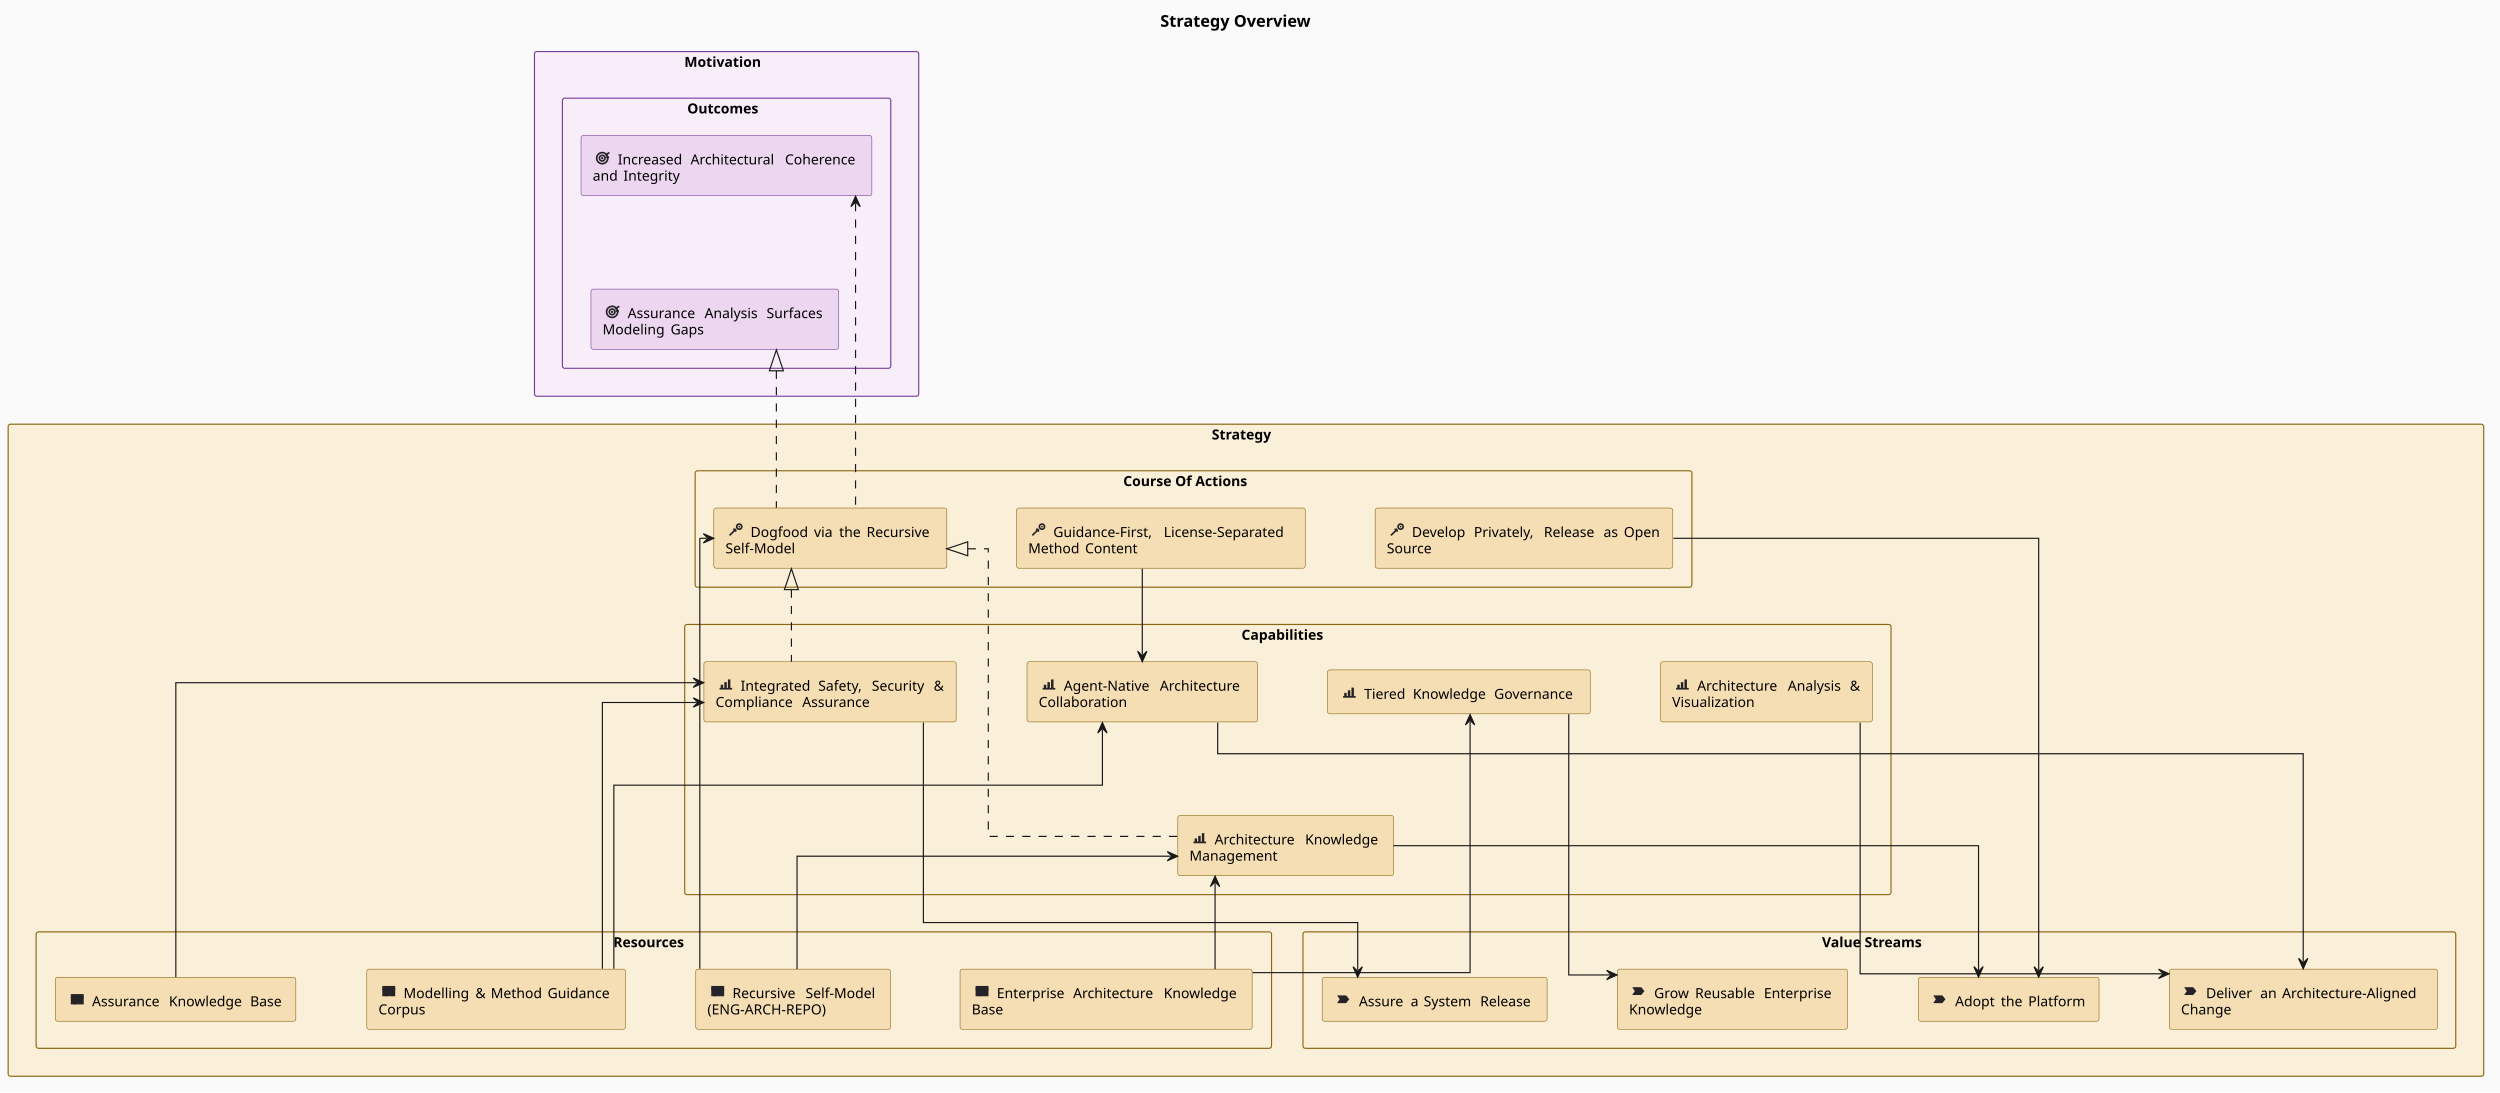
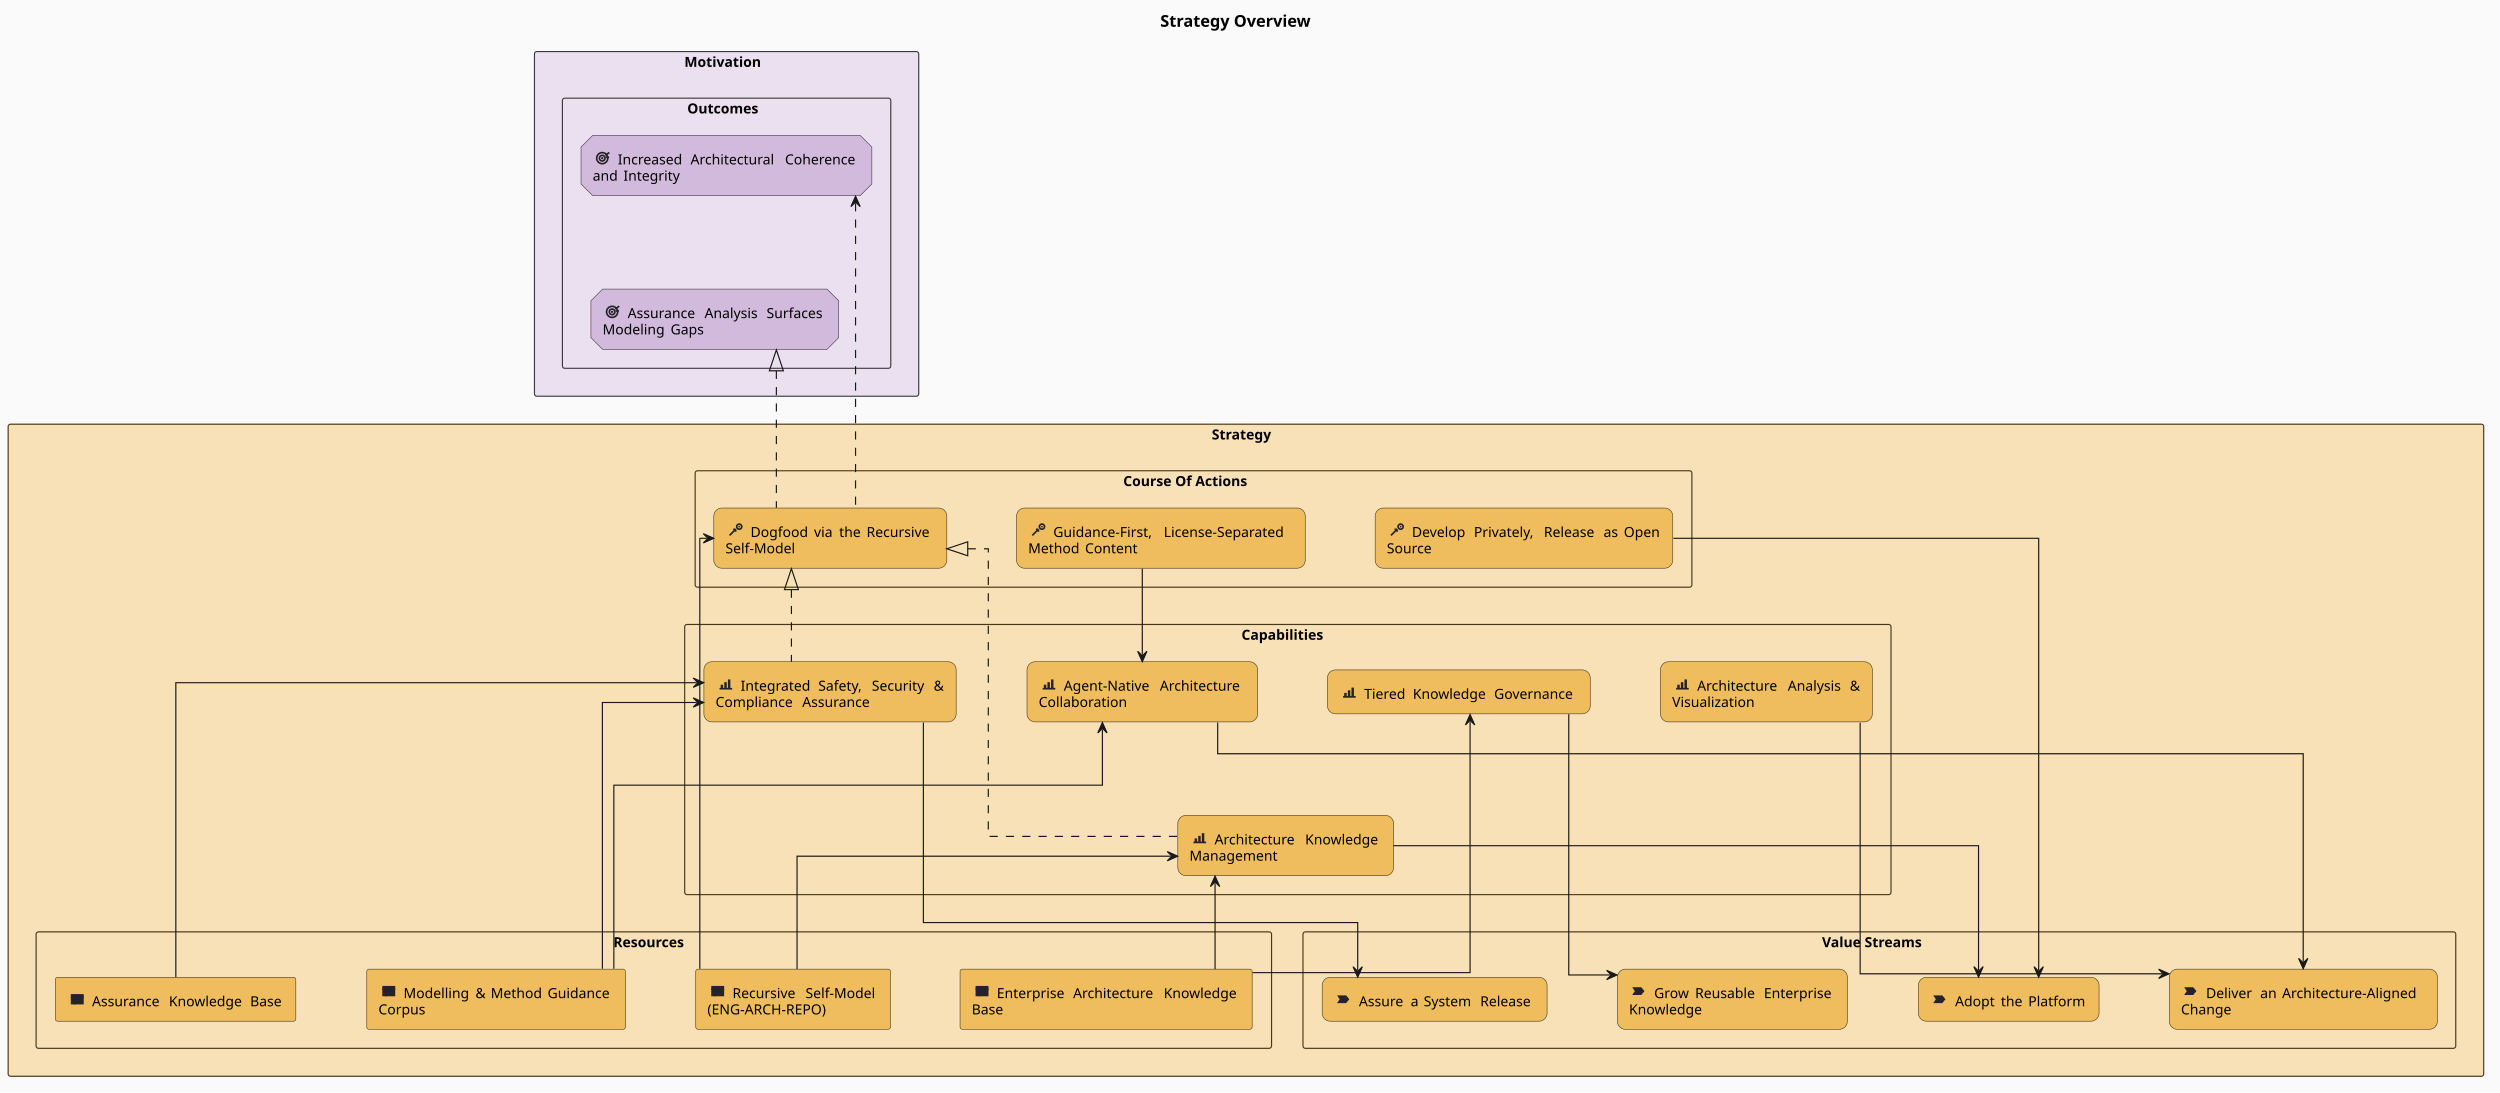
<svg xmlns="http://www.w3.org/2000/svg" contentStyleType="text/css" data-diagram-type="DESCRIPTION" height="938px" preserveAspectRatio="none" style="width:2147px;height:938px;background:#FAFAFA;" version="1.1" viewBox="0 0 2147 938" width="2147px" zoomAndPan="magnify">
  <defs />
  <g>
    <rect fill="#FAFAFA" height="938" style="stroke:none;stroke-width:1;" width="2147" x="0" y="0" />
-     <g class="title" data-source-line="197">
+     <g class="title" data-source-line="205">
      <text fill="#000000" font-family="sans-serif" font-size="14" font-weight="700" lengthAdjust="spacing" textLength="147.116" x="996.442" y="22.995">Strategy Overview</text>
    </g>
-     <g class="cluster" data-qualified-name="DOM_motivation" data-source-line="199" id="ent0002">
-       <rect fill="#F7EEF9" height="296" rx="2" ry="2" style="stroke:#7B3F9A;stroke-width:1;" width="330" x="459" y="44.297" />
+     <g class="cluster" data-qualified-name="DOM_motivation" data-source-line="207" id="ent0002">
+       <rect fill="#EAE0EF" height="296" rx="2" ry="2" style="stroke:#3F3842;stroke-width:1;" width="330" x="459" y="44.297" />
      <text fill="#000000" font-family="sans-serif" font-size="12" font-weight="700" lengthAdjust="spacing" textLength="72.592" x="587.704" y="57.435">Motivation</text>
    </g>
-     <g class="cluster" data-qualified-name="DOM_motivation.GRPT_motivation_1" data-source-line="200" id="ent0003">
-       <rect fill="#F7EEF9" height="232" rx="2" ry="2" style="stroke:#7B3F9A;stroke-width:1;" width="282" x="483" y="84.297" />
+     <g class="cluster" data-qualified-name="DOM_motivation.GRPT_motivation_1" data-source-line="208" id="ent0003">
+       <rect fill="#EAE0EF" height="232" rx="2" ry="2" style="stroke:#3F3842;stroke-width:1;" width="282" x="483" y="84.297" />
      <text fill="#000000" font-family="sans-serif" font-size="12" font-weight="700" lengthAdjust="spacing" textLength="67.623" x="590.188" y="97.436">Outcomes</text>
    </g>
-     <g class="cluster" data-qualified-name="DOM_strategy" data-source-line="208" id="ent0007">
-       <rect fill="#FAF0D9" height="560" rx="2" ry="2" style="stroke:#8B6914;stroke-width:1;" width="2126" x="7" y="364.297" />
+     <g class="cluster" data-qualified-name="DOM_strategy" data-source-line="216" id="ent0007">
+       <rect fill="#F8E1B6" height="560" rx="2" ry="2" style="stroke:#48391C;stroke-width:1;" width="2126" x="7" y="364.297" />
      <text fill="#000000" font-family="sans-serif" font-size="12" font-weight="700" lengthAdjust="spacing" textLength="58.682" x="1040.659" y="377.435">Strategy</text>
    </g>
-     <g class="cluster" data-qualified-name="DOM_strategy.GRPT_strategy_1" data-source-line="209" id="ent0008">
-       <rect fill="#FAF0D9" height="100" rx="2" ry="2" style="stroke:#8B6914;stroke-width:1;" width="856" x="597" y="404.297" />
+     <g class="cluster" data-qualified-name="DOM_strategy.GRPT_strategy_1" data-source-line="217" id="ent0008">
+       <rect fill="#F8E1B6" height="100" rx="2" ry="2" style="stroke:#48391C;stroke-width:1;" width="856" x="597" y="404.297" />
      <text fill="#000000" font-family="sans-serif" font-size="12" font-weight="700" lengthAdjust="spacing" textLength="120.75" x="964.625" y="417.435">Course Of Actions</text>
    </g>
-     <g class="cluster" data-qualified-name="DOM_strategy.GRPT_strategy_2" data-source-line="217" id="ent0014">
-       <rect fill="#FAF0D9" height="232" rx="2" ry="2" style="stroke:#8B6914;stroke-width:1;" width="1036" x="588" y="536.297" />
+     <g class="cluster" data-qualified-name="DOM_strategy.GRPT_strategy_2" data-source-line="225" id="ent0014">
+       <rect fill="#F8E1B6" height="232" rx="2" ry="2" style="stroke:#48391C;stroke-width:1;" width="1036" x="588" y="536.297" />
      <text fill="#000000" font-family="sans-serif" font-size="12" font-weight="700" lengthAdjust="spacing" textLength="79.652" x="1066.174" y="549.436">Capabilities</text>
    </g>
-     <g class="cluster" data-qualified-name="DOM_strategy.GRPT_strategy_3" data-source-line="229" id="ent0024">
-       <rect fill="#FAF0D9" height="100" rx="2" ry="2" style="stroke:#8B6914;stroke-width:1;" width="1061" x="31" y="800.297" />
+     <g class="cluster" data-qualified-name="DOM_strategy.GRPT_strategy_3" data-source-line="237" id="ent0024">
+       <rect fill="#F8E1B6" height="100" rx="2" ry="2" style="stroke:#48391C;stroke-width:1;" width="1061" x="31" y="800.297" />
      <text fill="#000000" font-family="sans-serif" font-size="12" font-weight="700" lengthAdjust="spacing" textLength="69.621" x="526.689" y="813.436">Resources</text>
    </g>
-     <g class="cluster" data-qualified-name="DOM_strategy.GRPT_strategy_4" data-source-line="239" id="ent0032">
-       <rect fill="#FAF0D9" height="100" rx="2" ry="2" style="stroke:#8B6914;stroke-width:1;" width="990" x="1119" y="800.297" />
+     <g class="cluster" data-qualified-name="DOM_strategy.GRPT_strategy_4" data-source-line="247" id="ent0032">
+       <rect fill="#F8E1B6" height="100" rx="2" ry="2" style="stroke:#48391C;stroke-width:1;" width="990" x="1119" y="800.297" />
      <text fill="#000000" font-family="sans-serif" font-size="12" font-weight="700" lengthAdjust="spacing" textLength="98.537" x="1564.731" y="813.436">Value Streams</text>
    </g>
-     <g class="entity" data-qualified-name="DOM_motivation.GRPT_motivation_1.OUT_LrpdG0" data-source-line="201" id="ent0004">
-       <rect fill="#EDD6F0" height="51.692" rx="2" ry="2" style="stroke:#7B3F9A;stroke-width:0.5;" width="249.739" x="499" y="116.297" />
+     <g class="entity" data-qualified-name="DOM_motivation.GRPT_motivation_1.OUT_LrpdG0" data-source-line="209" id="ent0004">
+       <path d="M509,116.297 L738.739,116.297 L748.739,126.297 L748.739,157.989 L738.739,167.989 L509,167.989 L499,157.989 L499,126.297 L509,116.297" fill="#D1BADC" style="stroke:#3F3842;stroke-width:0.5;" />
      <ellipse cx="517.197" cy="135.823" fill="none" rx="4.763" ry="4.763" style="stroke:#252327;stroke-width:1.44;" />
      <ellipse cx="517.197" cy="135.823" fill="none" rx="2.437" ry="2.437" style="stroke:#252327;stroke-width:1.44;" />
      <path d="M520.276,133.973 L519.434,132.799 L522.868,130.362 L523.71,131.536" fill="#252327" />
      <path d="M520.298,134.328 L523.068,134.328 L523.068,135.768 L520.298,135.768" fill="#252327" />
      <ellipse cx="517.197" cy="135.823" fill="#252327" rx="0.997" ry="0.997" style="stroke:none;stroke-width:1.44;" />
      <text fill="#000000" font-family="sans-serif" font-size="12" lengthAdjust="spacing" textLength="3.814" x="526.723" y="141.19"> </text>
      <text fill="#000000" font-family="sans-serif" font-size="12" lengthAdjust="spacing" textLength="58.664" x="530.538" y="141.19">Increased</text>
      <text fill="#000000" font-family="sans-serif" font-size="12" lengthAdjust="spacing" textLength="3.814" x="589.202" y="141.19"> </text>
      <text fill="#000000" font-family="sans-serif" font-size="12" lengthAdjust="spacing" textLength="77.297" x="593.016" y="141.19">Architectural</text>
      <text fill="#000000" font-family="sans-serif" font-size="12" lengthAdjust="spacing" textLength="3.814" x="670.313" y="141.19"> </text>
      <text fill="#000000" font-family="sans-serif" font-size="12" lengthAdjust="spacing" textLength="64.611" x="674.127" y="141.19">Coherence</text>
      <text fill="#000000" font-family="sans-serif" font-size="12" lengthAdjust="spacing" textLength="22.576" x="509" y="155.159">and</text>
      <text fill="#000000" font-family="sans-serif" font-size="12" lengthAdjust="spacing" textLength="3.814" x="531.576" y="155.159"> </text>
      <text fill="#000000" font-family="sans-serif" font-size="12" lengthAdjust="spacing" textLength="50.924" x="535.391" y="155.159">Integrity</text>
    </g>
-     <g class="entity" data-qualified-name="DOM_motivation.GRPT_motivation_1.OUT_Vhhne7" data-source-line="202" id="ent0005">
-       <rect fill="#EDD6F0" height="51.692" rx="2" ry="2" style="stroke:#7B3F9A;stroke-width:0.5;" width="212.766" x="507.5" y="248.297" />
+     <g class="entity" data-qualified-name="DOM_motivation.GRPT_motivation_1.OUT_Vhhne7" data-source-line="210" id="ent0005">
+       <path d="M517.5,248.297 L710.266,248.297 L720.266,258.297 L720.266,289.989 L710.266,299.989 L517.5,299.989 L507.5,289.989 L507.5,258.297 L517.5,248.297" fill="#D1BADC" style="stroke:#3F3842;stroke-width:0.5;" />
      <ellipse cx="525.697" cy="267.823" fill="none" rx="4.763" ry="4.763" style="stroke:#252327;stroke-width:1.44;" />
      <ellipse cx="525.697" cy="267.823" fill="none" rx="2.437" ry="2.437" style="stroke:#252327;stroke-width:1.44;" />
      <path d="M528.776,265.973 L527.934,264.799 L531.368,262.362 L532.21,263.536" fill="#252327" />
      <path d="M528.798,266.328 L531.568,266.328 L531.568,267.768 L528.798,267.768" fill="#252327" />
      <ellipse cx="525.697" cy="267.823" fill="#252327" rx="0.997" ry="0.997" style="stroke:none;stroke-width:1.44;" />
      <text fill="#000000" font-family="sans-serif" font-size="12" lengthAdjust="spacing" textLength="3.814" x="535.223" y="273.19"> </text>
      <text fill="#000000" font-family="sans-serif" font-size="12" lengthAdjust="spacing" textLength="62.191" x="539.038" y="273.19">Assurance</text>
      <text fill="#000000" font-family="sans-serif" font-size="12" lengthAdjust="spacing" textLength="3.814" x="601.229" y="273.19"> </text>
      <text fill="#000000" font-family="sans-serif" font-size="12" lengthAdjust="spacing" textLength="49.441" x="605.043" y="273.19">Analysis</text>
      <text fill="#000000" font-family="sans-serif" font-size="12" lengthAdjust="spacing" textLength="3.814" x="654.485" y="273.19"> </text>
      <text fill="#000000" font-family="sans-serif" font-size="12" lengthAdjust="spacing" textLength="51.967" x="658.299" y="273.19">Surfaces</text>
      <text fill="#000000" font-family="sans-serif" font-size="12" lengthAdjust="spacing" textLength="54.586" x="517.5" y="287.159">Modeling</text>
      <text fill="#000000" font-family="sans-serif" font-size="12" lengthAdjust="spacing" textLength="3.814" x="572.086" y="287.159"> </text>
      <text fill="#000000" font-family="sans-serif" font-size="12" lengthAdjust="spacing" textLength="30.521" x="575.9" y="287.159">Gaps</text>
    </g>
-     <g class="entity" data-qualified-name="DOM_strategy.GRPT_strategy_1.COA_F9mwVZ" data-source-line="210" id="ent0009">
-       <rect fill="#F5DEB3" height="51.692" rx="2" ry="2" style="stroke:#8B6914;stroke-width:0.5;" width="247.952" x="873" y="436.297" />
+     <g class="entity" data-qualified-name="DOM_strategy.GRPT_strategy_1.COA_F9mwVZ" data-source-line="218" id="ent0009">
+       <rect fill="#EFBD5D" height="51.692" rx="7" ry="7" style="stroke:#48391C;stroke-width:0.5;" width="247.952" x="873" y="436.297" />
      <ellipse cx="894.852" cy="452.278" fill="none" rx="2.215" ry="2.215" style="stroke:#252327;stroke-width:1.44;" />
      <ellipse cx="894.852" cy="452.278" fill="#252327" rx="0.775" ry="0.775" style="stroke:none;stroke-width:1.44;" />
      <path d="M887.054,460.32 L886.035,459.301 L891.241,454.095 L892.26,455.114" fill="#252327" />
      <path d="M889.646,453.885 L891.751,453.885 L891.751,455.325 L889.646,455.325" fill="#252327" />
      <path d="M891.031,454.605 L891.031,456.709 L892.471,456.709 L892.471,454.605" fill="#252327" />
      <text fill="#000000" font-family="sans-serif" font-size="12" lengthAdjust="spacing" textLength="3.814" x="900.723" y="461.19"> </text>
      <text fill="#000000" font-family="sans-serif" font-size="12" lengthAdjust="spacing" textLength="91.066" x="904.538" y="461.19">Guidance-First,</text>
      <text fill="#000000" font-family="sans-serif" font-size="12" lengthAdjust="spacing" textLength="3.814" x="995.604" y="461.19"> </text>
      <text fill="#000000" font-family="sans-serif" font-size="12" lengthAdjust="spacing" textLength="111.533" x="999.418" y="461.19">License-Separated</text>
      <text fill="#000000" font-family="sans-serif" font-size="12" lengthAdjust="spacing" textLength="45.006" x="883" y="475.159">Method</text>
      <text fill="#000000" font-family="sans-serif" font-size="12" lengthAdjust="spacing" textLength="3.814" x="928.006" y="475.159"> </text>
      <text fill="#000000" font-family="sans-serif" font-size="12" lengthAdjust="spacing" textLength="47.725" x="931.82" y="475.159">Content</text>
    </g>
-     <g class="entity" data-qualified-name="DOM_strategy.GRPT_strategy_1.COA_FI0Xbj" data-source-line="211" id="ent0010">
-       <rect fill="#F5DEB3" height="51.692" rx="2" ry="2" style="stroke:#8B6914;stroke-width:0.5;" width="200.116" x="613" y="436.297" />
+     <g class="entity" data-qualified-name="DOM_strategy.GRPT_strategy_1.COA_FI0Xbj" data-source-line="219" id="ent0010">
+       <rect fill="#EFBD5D" height="51.692" rx="7" ry="7" style="stroke:#48391C;stroke-width:0.5;" width="200.116" x="613" y="436.297" />
      <ellipse cx="634.852" cy="452.278" fill="none" rx="2.215" ry="2.215" style="stroke:#252327;stroke-width:1.44;" />
      <ellipse cx="634.852" cy="452.278" fill="#252327" rx="0.775" ry="0.775" style="stroke:none;stroke-width:1.44;" />
      <path d="M627.054,460.32 L626.035,459.301 L631.241,454.095 L632.26,455.114" fill="#252327" />
      <path d="M629.646,453.885 L631.751,453.885 L631.751,455.325 L629.646,455.325" fill="#252327" />
      <path d="M631.031,454.605 L631.031,456.709 L632.471,456.709 L632.471,454.605" fill="#252327" />
      <text fill="#000000" font-family="sans-serif" font-size="12" lengthAdjust="spacing" textLength="3.814" x="640.723" y="461.19"> </text>
      <text fill="#000000" font-family="sans-serif" font-size="12" lengthAdjust="spacing" textLength="50.725" x="644.538" y="461.19">Dogfood</text>
      <text fill="#000000" font-family="sans-serif" font-size="12" lengthAdjust="spacing" textLength="3.814" x="695.262" y="461.19"> </text>
      <text fill="#000000" font-family="sans-serif" font-size="12" lengthAdjust="spacing" textLength="17.789" x="699.077" y="461.19">via</text>
      <text fill="#000000" font-family="sans-serif" font-size="12" lengthAdjust="spacing" textLength="3.814" x="716.866" y="461.19"> </text>
      <text fill="#000000" font-family="sans-serif" font-size="12" lengthAdjust="spacing" textLength="19.693" x="720.68" y="461.19">the</text>
      <text fill="#000000" font-family="sans-serif" font-size="12" lengthAdjust="spacing" textLength="3.814" x="740.374" y="461.19"> </text>
      <text fill="#000000" font-family="sans-serif" font-size="12" lengthAdjust="spacing" textLength="58.928" x="744.188" y="461.19">Recursive</text>
      <text fill="#000000" font-family="sans-serif" font-size="12" lengthAdjust="spacing" textLength="62.918" x="623" y="475.159">Self-Model</text>
    </g>
-     <g class="entity" data-qualified-name="DOM_strategy.GRPT_strategy_1.COA_jckOJG" data-source-line="212" id="ent0011">
-       <rect fill="#F5DEB3" height="51.692" rx="2" ry="2" style="stroke:#8B6914;stroke-width:0.5;" width="255.575" x="1181" y="436.297" />
+     <g class="entity" data-qualified-name="DOM_strategy.GRPT_strategy_1.COA_jckOJG" data-source-line="220" id="ent0011">
+       <rect fill="#EFBD5D" height="51.692" rx="7" ry="7" style="stroke:#48391C;stroke-width:0.5;" width="255.575" x="1181" y="436.297" />
      <ellipse cx="1202.852" cy="452.278" fill="none" rx="2.215" ry="2.215" style="stroke:#252327;stroke-width:1.44;" />
      <ellipse cx="1202.852" cy="452.278" fill="#252327" rx="0.775" ry="0.775" style="stroke:none;stroke-width:1.44;" />
      <path d="M1195.054,460.32 L1194.035,459.301 L1199.241,454.095 L1200.26,455.114" fill="#252327" />
      <path d="M1197.646,453.885 L1199.751,453.885 L1199.751,455.325 L1197.646,455.325" fill="#252327" />
      <path d="M1199.031,454.605 L1199.031,456.709 L1200.471,456.709 L1200.471,454.605" fill="#252327" />
      <text fill="#000000" font-family="sans-serif" font-size="12" lengthAdjust="spacing" textLength="3.814" x="1208.723" y="461.19"> </text>
      <text fill="#000000" font-family="sans-serif" font-size="12" lengthAdjust="spacing" textLength="49.4" x="1212.537" y="461.19">Develop</text>
      <text fill="#000000" font-family="sans-serif" font-size="12" lengthAdjust="spacing" textLength="3.814" x="1261.938" y="461.19"> </text>
      <text fill="#000000" font-family="sans-serif" font-size="12" lengthAdjust="spacing" textLength="56.297" x="1265.752" y="461.19">Privately,</text>
      <text fill="#000000" font-family="sans-serif" font-size="12" lengthAdjust="spacing" textLength="3.814" x="1322.049" y="461.19"> </text>
      <text fill="#000000" font-family="sans-serif" font-size="12" lengthAdjust="spacing" textLength="47.426" x="1325.864" y="461.19">Release</text>
      <text fill="#000000" font-family="sans-serif" font-size="12" lengthAdjust="spacing" textLength="3.814" x="1373.29" y="461.19"> </text>
      <text fill="#000000" font-family="sans-serif" font-size="12" lengthAdjust="spacing" textLength="13.605" x="1377.104" y="461.19">as</text>
      <text fill="#000000" font-family="sans-serif" font-size="12" lengthAdjust="spacing" textLength="3.814" x="1390.709" y="461.19"> </text>
      <text fill="#000000" font-family="sans-serif" font-size="12" lengthAdjust="spacing" textLength="32.051" x="1394.524" y="461.19">Open</text>
      <text fill="#000000" font-family="sans-serif" font-size="12" lengthAdjust="spacing" textLength="41.478" x="1191" y="475.159">Source</text>
    </g>
-     <g class="entity" data-qualified-name="DOM_strategy.GRPT_strategy_2.CAP_0kQIHh" data-source-line="218" id="ent0015">
-       <rect fill="#F5DEB3" height="51.692" rx="2" ry="2" style="stroke:#8B6914;stroke-width:0.5;" width="181.958" x="1426" y="568.297" />
+     <g class="entity" data-qualified-name="DOM_strategy.GRPT_strategy_2.CAP_0kQIHh" data-source-line="226" id="ent0015">
+       <rect fill="#EFBD5D" height="51.692" rx="7" ry="7" style="stroke:#48391C;stroke-width:0.5;" width="181.958" x="1426" y="568.297" />
      <path d="M1439.434,590.758 L1450.289,590.758 L1450.289,592.198 L1439.434,592.198" fill="#252327" />
      <path d="M1440.431,588.045 L1442.535,588.045 L1442.535,591.478 L1440.431,591.478" fill="#252327" />
      <path d="M1443.532,585.829 L1445.637,585.829 L1445.637,591.478 L1443.532,591.478" fill="#252327" />
      <path d="M1446.634,583.503 L1448.738,583.503 L1448.738,591.478 L1446.634,591.478" fill="#252327" />
      <text fill="#000000" font-family="sans-serif" font-size="12" lengthAdjust="spacing" textLength="3.814" x="1453.723" y="593.19"> </text>
      <text fill="#000000" font-family="sans-serif" font-size="12" lengthAdjust="spacing" textLength="73.992" x="1457.537" y="593.19">Architecture</text>
      <text fill="#000000" font-family="sans-serif" font-size="12" lengthAdjust="spacing" textLength="3.814" x="1531.53" y="593.19"> </text>
      <text fill="#000000" font-family="sans-serif" font-size="12" lengthAdjust="spacing" textLength="49.441" x="1535.344" y="593.19">Analysis</text>
      <text fill="#000000" font-family="sans-serif" font-size="12" lengthAdjust="spacing" textLength="3.814" x="1584.786" y="593.19"> </text>
      <text fill="#000000" font-family="sans-serif" font-size="12" lengthAdjust="spacing" textLength="9.357" x="1588.6" y="593.19">&amp;</text>
      <text fill="#000000" font-family="sans-serif" font-size="12" lengthAdjust="spacing" textLength="76.061" x="1436" y="607.159">Visualization</text>
    </g>
-     <g class="entity" data-qualified-name="DOM_strategy.GRPT_strategy_2.CAP_Eb_x83" data-source-line="219" id="ent0016">
-       <rect fill="#F5DEB3" height="51.692" rx="2" ry="2" style="stroke:#8B6914;stroke-width:0.5;" width="216.657" x="604.5" y="568.297" />
+     <g class="entity" data-qualified-name="DOM_strategy.GRPT_strategy_2.CAP_Eb_x83" data-source-line="227" id="ent0016">
+       <rect fill="#EFBD5D" height="51.692" rx="7" ry="7" style="stroke:#48391C;stroke-width:0.5;" width="216.657" x="604.5" y="568.297" />
      <path d="M617.934,590.758 L628.789,590.758 L628.789,592.198 L617.934,592.198" fill="#252327" />
      <path d="M618.931,588.045 L621.035,588.045 L621.035,591.478 L618.931,591.478" fill="#252327" />
      <path d="M622.032,585.829 L624.137,585.829 L624.137,591.478 L622.032,591.478" fill="#252327" />
      <path d="M625.134,583.503 L627.239,583.503 L627.239,591.478 L625.134,591.478" fill="#252327" />
      <text fill="#000000" font-family="sans-serif" font-size="12" lengthAdjust="spacing" textLength="3.814" x="632.223" y="593.19"> </text>
      <text fill="#000000" font-family="sans-serif" font-size="12" lengthAdjust="spacing" textLength="62.842" x="636.038" y="593.19">Integrated</text>
      <text fill="#000000" font-family="sans-serif" font-size="12" lengthAdjust="spacing" textLength="3.814" x="698.879" y="593.19"> </text>
      <text fill="#000000" font-family="sans-serif" font-size="12" lengthAdjust="spacing" textLength="42.199" x="702.694" y="593.19">Safety,</text>
      <text fill="#000000" font-family="sans-serif" font-size="12" lengthAdjust="spacing" textLength="3.814" x="744.893" y="593.19"> </text>
      <text fill="#000000" font-family="sans-serif" font-size="12" lengthAdjust="spacing" textLength="49.277" x="748.707" y="593.19">Security</text>
      <text fill="#000000" font-family="sans-serif" font-size="12" lengthAdjust="spacing" textLength="3.814" x="797.985" y="593.19"> </text>
      <text fill="#000000" font-family="sans-serif" font-size="12" lengthAdjust="spacing" textLength="9.357" x="801.799" y="593.19">&amp;</text>
      <text fill="#000000" font-family="sans-serif" font-size="12" lengthAdjust="spacing" textLength="70.635" x="614.5" y="607.159">Compliance</text>
      <text fill="#000000" font-family="sans-serif" font-size="12" lengthAdjust="spacing" textLength="3.814" x="685.135" y="607.159"> </text>
      <text fill="#000000" font-family="sans-serif" font-size="12" lengthAdjust="spacing" textLength="62.191" x="688.949" y="607.159">Assurance</text>
    </g>
-     <g class="entity" data-qualified-name="DOM_strategy.GRPT_strategy_2.CAP_FMvdNM" data-source-line="220" id="ent0017">
-       <rect fill="#F5DEB3" height="37.723" rx="2" ry="2" style="stroke:#8B6914;stroke-width:0.5;" width="225.715" x="1140" y="575.297" />
+     <g class="entity" data-qualified-name="DOM_strategy.GRPT_strategy_2.CAP_FMvdNM" data-source-line="228" id="ent0017">
+       <rect fill="#EFBD5D" height="37.723" rx="7" ry="7" style="stroke:#48391C;stroke-width:0.5;" width="225.715" x="1140" y="575.297" />
      <path d="M1153.434,597.758 L1164.289,597.758 L1164.289,599.198 L1153.434,599.198" fill="#252327" />
      <path d="M1154.431,595.045 L1156.535,595.045 L1156.535,598.478 L1154.431,598.478" fill="#252327" />
      <path d="M1157.532,592.829 L1159.637,592.829 L1159.637,598.478 L1157.532,598.478" fill="#252327" />
      <path d="M1160.634,590.503 L1162.738,590.503 L1162.738,598.478 L1160.634,598.478" fill="#252327" />
      <text fill="#000000" font-family="sans-serif" font-size="12" lengthAdjust="spacing" textLength="3.814" x="1167.723" y="600.19"> </text>
      <text fill="#000000" font-family="sans-serif" font-size="12" lengthAdjust="spacing" textLength="37.98" x="1171.537" y="600.19">Tiered</text>
      <text fill="#000000" font-family="sans-serif" font-size="12" lengthAdjust="spacing" textLength="3.814" x="1209.518" y="600.19"> </text>
      <text fill="#000000" font-family="sans-serif" font-size="12" lengthAdjust="spacing" textLength="65.965" x="1213.332" y="600.19">Knowledge</text>
      <text fill="#000000" font-family="sans-serif" font-size="12" lengthAdjust="spacing" textLength="3.814" x="1279.297" y="600.19"> </text>
      <text fill="#000000" font-family="sans-serif" font-size="12" lengthAdjust="spacing" textLength="72.603" x="1283.112" y="600.19">Governance</text>
    </g>
-     <g class="entity" data-qualified-name="DOM_strategy.GRPT_strategy_2.CAP_db4AQh" data-source-line="221" id="ent0018">
-       <rect fill="#F5DEB3" height="51.692" rx="2" ry="2" style="stroke:#8B6914;stroke-width:0.5;" width="198.047" x="882" y="568.297" />
+     <g class="entity" data-qualified-name="DOM_strategy.GRPT_strategy_2.CAP_db4AQh" data-source-line="229" id="ent0018">
+       <rect fill="#EFBD5D" height="51.692" rx="7" ry="7" style="stroke:#48391C;stroke-width:0.5;" width="198.047" x="882" y="568.297" />
      <path d="M895.434,590.758 L906.289,590.758 L906.289,592.198 L895.434,592.198" fill="#252327" />
      <path d="M896.431,588.045 L898.535,588.045 L898.535,591.478 L896.431,591.478" fill="#252327" />
      <path d="M899.532,585.829 L901.637,585.829 L901.637,591.478 L899.532,591.478" fill="#252327" />
      <path d="M902.634,583.503 L904.739,583.503 L904.739,591.478 L902.634,591.478" fill="#252327" />
      <text fill="#000000" font-family="sans-serif" font-size="12" lengthAdjust="spacing" textLength="3.814" x="909.723" y="593.19"> </text>
      <text fill="#000000" font-family="sans-serif" font-size="12" lengthAdjust="spacing" textLength="78.703" x="913.538" y="593.19">Agent-Native</text>
      <text fill="#000000" font-family="sans-serif" font-size="12" lengthAdjust="spacing" textLength="3.814" x="992.241" y="593.19"> </text>
      <text fill="#000000" font-family="sans-serif" font-size="12" lengthAdjust="spacing" textLength="73.992" x="996.055" y="593.19">Architecture</text>
      <text fill="#000000" font-family="sans-serif" font-size="12" lengthAdjust="spacing" textLength="79.975" x="892" y="607.159">Collaboration</text>
    </g>
-     <g class="entity" data-qualified-name="DOM_strategy.GRPT_strategy_2.CAP_pLMHKe" data-source-line="222" id="ent0019">
-       <rect fill="#F5DEB3" height="51.692" rx="2" ry="2" style="stroke:#8B6914;stroke-width:0.5;" width="185.309" x="1011.5" y="700.297" />
+     <g class="entity" data-qualified-name="DOM_strategy.GRPT_strategy_2.CAP_pLMHKe" data-source-line="230" id="ent0019">
+       <rect fill="#EFBD5D" height="51.692" rx="7" ry="7" style="stroke:#48391C;stroke-width:0.5;" width="185.309" x="1011.5" y="700.297" />
      <path d="M1024.934,722.758 L1035.789,722.758 L1035.789,724.198 L1024.934,724.198" fill="#252327" />
      <path d="M1025.931,720.045 L1028.035,720.045 L1028.035,723.478 L1025.931,723.478" fill="#252327" />
      <path d="M1029.032,717.829 L1031.137,717.829 L1031.137,723.478 L1029.032,723.478" fill="#252327" />
      <path d="M1032.134,715.503 L1034.238,715.503 L1034.238,723.478 L1032.134,723.478" fill="#252327" />
      <text fill="#000000" font-family="sans-serif" font-size="12" lengthAdjust="spacing" textLength="3.814" x="1039.223" y="725.19"> </text>
      <text fill="#000000" font-family="sans-serif" font-size="12" lengthAdjust="spacing" textLength="73.992" x="1043.037" y="725.19">Architecture</text>
      <text fill="#000000" font-family="sans-serif" font-size="12" lengthAdjust="spacing" textLength="3.814" x="1117.03" y="725.19"> </text>
      <text fill="#000000" font-family="sans-serif" font-size="12" lengthAdjust="spacing" textLength="65.965" x="1120.844" y="725.19">Knowledge</text>
      <text fill="#000000" font-family="sans-serif" font-size="12" lengthAdjust="spacing" textLength="79.049" x="1021.5" y="739.159">Management</text>
    </g>
-     <g class="entity" data-qualified-name="DOM_strategy.GRPT_strategy_3.RES_0mpHI_" data-source-line="230" id="ent0025">
-       <rect fill="#F5DEB3" height="37.723" rx="2" ry="2" style="stroke:#8B6914;stroke-width:0.5;" width="206.543" x="47.5" y="839.297" />
+     <g class="entity" data-qualified-name="DOM_strategy.GRPT_strategy_3.RES_0mpHI_" data-source-line="238" id="ent0025">
+       <rect fill="#EFBD5D" height="37.723" rx="2" ry="2" style="stroke:#48391C;stroke-width:0.5;" width="206.543" x="47.5" y="839.297" />
      <path d="M60.823,853.728 L71.9,853.728 L71.9,862.589 L60.823,862.589" fill="#252327" style="stroke:none;stroke-width:0.5;" />
      <path d="M60.823,855.777 L71.9,855.777 L71.9,857.217 L60.823,857.217" fill="#252327" />
      <path d="M63.426,853.728 L63.426,862.589 L64.866,862.589 L64.866,853.728" fill="#252327" />
      <text fill="#000000" font-family="sans-serif" font-size="12" lengthAdjust="spacing" textLength="3.814" x="75.223" y="864.19"> </text>
      <text fill="#000000" font-family="sans-serif" font-size="12" lengthAdjust="spacing" textLength="62.191" x="79.037" y="864.19">Assurance</text>
      <text fill="#000000" font-family="sans-serif" font-size="12" lengthAdjust="spacing" textLength="3.814" x="141.229" y="864.19"> </text>
      <text fill="#000000" font-family="sans-serif" font-size="12" lengthAdjust="spacing" textLength="65.965" x="145.043" y="864.19">Knowledge</text>
      <text fill="#000000" font-family="sans-serif" font-size="12" lengthAdjust="spacing" textLength="3.814" x="211.008" y="864.19"> </text>
      <text fill="#000000" font-family="sans-serif" font-size="12" lengthAdjust="spacing" textLength="29.221" x="214.823" y="864.19">Base</text>
    </g>
-     <g class="entity" data-qualified-name="DOM_strategy.GRPT_strategy_3.RES_H7YRYJ" data-source-line="231" id="ent0026">
-       <rect fill="#F5DEB3" height="51.692" rx="2" ry="2" style="stroke:#8B6914;stroke-width:0.5;" width="222.059" x="315" y="832.297" />
+     <g class="entity" data-qualified-name="DOM_strategy.GRPT_strategy_3.RES_H7YRYJ" data-source-line="239" id="ent0026">
+       <rect fill="#EFBD5D" height="51.692" rx="2" ry="2" style="stroke:#48391C;stroke-width:0.5;" width="222.059" x="315" y="832.297" />
      <path d="M328.323,846.728 L339.4,846.728 L339.4,855.589 L328.323,855.589" fill="#252327" style="stroke:none;stroke-width:0.5;" />
      <path d="M328.323,848.777 L339.4,848.777 L339.4,850.217 L328.323,850.217" fill="#252327" />
      <path d="M330.926,846.728 L330.926,855.589 L332.366,855.589 L332.366,846.728" fill="#252327" />
      <text fill="#000000" font-family="sans-serif" font-size="12" lengthAdjust="spacing" textLength="3.814" x="342.723" y="857.19"> </text>
      <text fill="#000000" font-family="sans-serif" font-size="12" lengthAdjust="spacing" textLength="57.92" x="346.538" y="857.19">Modelling</text>
      <text fill="#000000" font-family="sans-serif" font-size="12" lengthAdjust="spacing" textLength="3.814" x="404.457" y="857.19"> </text>
      <text fill="#000000" font-family="sans-serif" font-size="12" lengthAdjust="spacing" textLength="9.357" x="408.272" y="857.19">&amp;</text>
      <text fill="#000000" font-family="sans-serif" font-size="12" lengthAdjust="spacing" textLength="3.814" x="417.629" y="857.19"> </text>
      <text fill="#000000" font-family="sans-serif" font-size="12" lengthAdjust="spacing" textLength="45.006" x="421.444" y="857.19">Method</text>
      <text fill="#000000" font-family="sans-serif" font-size="12" lengthAdjust="spacing" textLength="3.814" x="466.45" y="857.19"> </text>
      <text fill="#000000" font-family="sans-serif" font-size="12" lengthAdjust="spacing" textLength="56.795" x="470.264" y="857.19">Guidance</text>
      <text fill="#000000" font-family="sans-serif" font-size="12" lengthAdjust="spacing" textLength="42.129" x="325" y="871.159">Corpus</text>
    </g>
-     <g class="entity" data-qualified-name="DOM_strategy.GRPT_strategy_3.RES_JnWnY1" data-source-line="232" id="ent0027">
-       <rect fill="#F5DEB3" height="51.692" rx="2" ry="2" style="stroke:#8B6914;stroke-width:0.5;" width="167.198" x="597.5" y="832.297" />
+     <g class="entity" data-qualified-name="DOM_strategy.GRPT_strategy_3.RES_JnWnY1" data-source-line="240" id="ent0027">
+       <rect fill="#EFBD5D" height="51.692" rx="2" ry="2" style="stroke:#48391C;stroke-width:0.5;" width="167.198" x="597.5" y="832.297" />
      <path d="M610.823,846.728 L621.9,846.728 L621.9,855.589 L610.823,855.589" fill="#252327" style="stroke:none;stroke-width:0.5;" />
      <path d="M610.823,848.777 L621.9,848.777 L621.9,850.217 L610.823,850.217" fill="#252327" />
      <path d="M613.426,846.728 L613.426,855.589 L614.866,855.589 L614.866,846.728" fill="#252327" />
      <text fill="#000000" font-family="sans-serif" font-size="12" lengthAdjust="spacing" textLength="3.814" x="625.223" y="857.19"> </text>
      <text fill="#000000" font-family="sans-serif" font-size="12" lengthAdjust="spacing" textLength="58.928" x="629.038" y="857.19">Recursive</text>
      <text fill="#000000" font-family="sans-serif" font-size="12" lengthAdjust="spacing" textLength="3.814" x="687.965" y="857.19"> </text>
      <text fill="#000000" font-family="sans-serif" font-size="12" lengthAdjust="spacing" textLength="62.918" x="691.78" y="857.19">Self-Model</text>
      <text fill="#000000" font-family="sans-serif" font-size="12" lengthAdjust="spacing" textLength="110.432" x="607.5" y="871.159">(ENG-ARCH-REPO)</text>
    </g>
-     <g class="entity" data-qualified-name="DOM_strategy.GRPT_strategy_3.RES_dz41en" data-source-line="233" id="ent0028">
-       <rect fill="#F5DEB3" height="51.692" rx="2" ry="2" style="stroke:#8B6914;stroke-width:0.5;" width="250.852" x="824.5" y="832.297" />
+     <g class="entity" data-qualified-name="DOM_strategy.GRPT_strategy_3.RES_dz41en" data-source-line="241" id="ent0028">
+       <rect fill="#EFBD5D" height="51.692" rx="2" ry="2" style="stroke:#48391C;stroke-width:0.5;" width="250.852" x="824.5" y="832.297" />
      <path d="M837.823,846.728 L848.9,846.728 L848.9,855.589 L837.823,855.589" fill="#252327" style="stroke:none;stroke-width:0.5;" />
      <path d="M837.823,848.777 L848.9,848.777 L848.9,850.217 L837.823,850.217" fill="#252327" />
      <path d="M840.426,846.728 L840.426,855.589 L841.866,855.589 L841.866,846.728" fill="#252327" />
      <text fill="#000000" font-family="sans-serif" font-size="12" lengthAdjust="spacing" textLength="3.814" x="852.223" y="857.19"> </text>
      <text fill="#000000" font-family="sans-serif" font-size="12" lengthAdjust="spacing" textLength="61.728" x="856.038" y="857.19">Enterprise</text>
      <text fill="#000000" font-family="sans-serif" font-size="12" lengthAdjust="spacing" textLength="3.814" x="917.766" y="857.19"> </text>
      <text fill="#000000" font-family="sans-serif" font-size="12" lengthAdjust="spacing" textLength="73.992" x="921.581" y="857.19">Architecture</text>
      <text fill="#000000" font-family="sans-serif" font-size="12" lengthAdjust="spacing" textLength="3.814" x="995.573" y="857.19"> </text>
      <text fill="#000000" font-family="sans-serif" font-size="12" lengthAdjust="spacing" textLength="65.965" x="999.387" y="857.19">Knowledge</text>
      <text fill="#000000" font-family="sans-serif" font-size="12" lengthAdjust="spacing" textLength="29.221" x="834.5" y="871.159">Base</text>
    </g>
-     <g class="entity" data-qualified-name="DOM_strategy.GRPT_strategy_4.VS_VZ_P2h" data-source-line="240" id="ent0033">
-       <rect fill="#F5DEB3" height="51.692" rx="2" ry="2" style="stroke:#8B6914;stroke-width:0.5;" width="230.256" x="1863" y="832.297" />
+     <g class="entity" data-qualified-name="DOM_strategy.GRPT_strategy_4.VS_VZ_P2h" data-source-line="248" id="ent0033">
+       <rect fill="#EFBD5D" height="51.692" rx="7" ry="7" style="stroke:#48391C;stroke-width:0.5;" width="230.256" x="1863" y="832.297" />
      <path d="M1875.769,847.835 L1883.523,847.835 L1886.292,851.158 L1883.523,854.481 L1875.769,854.481 L1877.985,851.158" fill="#252327" style="stroke:none;stroke-width:0.5;" />
      <text fill="#000000" font-family="sans-serif" font-size="12" lengthAdjust="spacing" textLength="3.814" x="1890.723" y="857.19"> </text>
      <text fill="#000000" font-family="sans-serif" font-size="12" lengthAdjust="spacing" textLength="42.709" x="1894.537" y="857.19">Deliver</text>
      <text fill="#000000" font-family="sans-serif" font-size="12" lengthAdjust="spacing" textLength="3.814" x="1937.246" y="857.19"> </text>
      <text fill="#000000" font-family="sans-serif" font-size="12" lengthAdjust="spacing" textLength="14.959" x="1941.061" y="857.19">an</text>
      <text fill="#000000" font-family="sans-serif" font-size="12" lengthAdjust="spacing" textLength="3.814" x="1956.02" y="857.19"> </text>
      <text fill="#000000" font-family="sans-serif" font-size="12" lengthAdjust="spacing" textLength="123.422" x="1959.834" y="857.19">Architecture-Aligned</text>
      <text fill="#000000" font-family="sans-serif" font-size="12" lengthAdjust="spacing" textLength="45.943" x="1873" y="871.159">Change</text>
    </g>
-     <g class="entity" data-qualified-name="DOM_strategy.GRPT_strategy_4.VS_fK25Bo" data-source-line="241" id="ent0034">
-       <rect fill="#F5DEB3" height="37.723" rx="2" ry="2" style="stroke:#8B6914;stroke-width:0.5;" width="193.143" x="1135.5" y="839.297" />
+     <g class="entity" data-qualified-name="DOM_strategy.GRPT_strategy_4.VS_fK25Bo" data-source-line="249" id="ent0034">
+       <rect fill="#EFBD5D" height="37.723" rx="7" ry="7" style="stroke:#48391C;stroke-width:0.5;" width="193.143" x="1135.5" y="839.297" />
      <path d="M1148.269,854.835 L1156.023,854.835 L1158.792,858.158 L1156.023,861.481 L1148.269,861.481 L1150.485,858.158" fill="#252327" style="stroke:none;stroke-width:0.5;" />
      <text fill="#000000" font-family="sans-serif" font-size="12" lengthAdjust="spacing" textLength="3.814" x="1163.223" y="864.19"> </text>
      <text fill="#000000" font-family="sans-serif" font-size="12" lengthAdjust="spacing" textLength="40.635" x="1167.037" y="864.19">Assure</text>
      <text fill="#000000" font-family="sans-serif" font-size="12" lengthAdjust="spacing" textLength="3.814" x="1207.672" y="864.19"> </text>
      <text fill="#000000" font-family="sans-serif" font-size="12" lengthAdjust="spacing" textLength="7.354" x="1211.487" y="864.19">a</text>
      <text fill="#000000" font-family="sans-serif" font-size="12" lengthAdjust="spacing" textLength="3.814" x="1218.84" y="864.19"> </text>
      <text fill="#000000" font-family="sans-serif" font-size="12" lengthAdjust="spacing" textLength="44.748" x="1222.655" y="864.19">System</text>
      <text fill="#000000" font-family="sans-serif" font-size="12" lengthAdjust="spacing" textLength="3.814" x="1267.403" y="864.19"> </text>
      <text fill="#000000" font-family="sans-serif" font-size="12" lengthAdjust="spacing" textLength="47.426" x="1271.217" y="864.19">Release</text>
    </g>
-     <g class="entity" data-qualified-name="DOM_strategy.GRPT_strategy_4.VS_klQ_6_" data-source-line="242" id="ent0035">
-       <rect fill="#F5DEB3" height="37.723" rx="2" ry="2" style="stroke:#8B6914;stroke-width:0.5;" width="155.168" x="1647.5" y="839.297" />
+     <g class="entity" data-qualified-name="DOM_strategy.GRPT_strategy_4.VS_klQ_6_" data-source-line="250" id="ent0035">
+       <rect fill="#EFBD5D" height="37.723" rx="7" ry="7" style="stroke:#48391C;stroke-width:0.5;" width="155.168" x="1647.5" y="839.297" />
      <path d="M1660.269,854.835 L1668.023,854.835 L1670.792,858.158 L1668.023,861.481 L1660.269,861.481 L1662.485,858.158" fill="#252327" style="stroke:none;stroke-width:0.5;" />
      <text fill="#000000" font-family="sans-serif" font-size="12" lengthAdjust="spacing" textLength="3.814" x="1675.223" y="864.19"> </text>
      <text fill="#000000" font-family="sans-serif" font-size="12" lengthAdjust="spacing" textLength="35.49" x="1679.037" y="864.19">Adopt</text>
      <text fill="#000000" font-family="sans-serif" font-size="12" lengthAdjust="spacing" textLength="3.814" x="1714.528" y="864.19"> </text>
      <text fill="#000000" font-family="sans-serif" font-size="12" lengthAdjust="spacing" textLength="19.693" x="1718.342" y="864.19">the</text>
      <text fill="#000000" font-family="sans-serif" font-size="12" lengthAdjust="spacing" textLength="3.814" x="1738.036" y="864.19"> </text>
      <text fill="#000000" font-family="sans-serif" font-size="12" lengthAdjust="spacing" textLength="50.818" x="1741.85" y="864.19">Platform</text>
    </g>
-     <g class="entity" data-qualified-name="DOM_strategy.GRPT_strategy_4.VS_vEQEgh" data-source-line="243" id="ent0036">
-       <rect fill="#F5DEB3" height="51.692" rx="2" ry="2" style="stroke:#8B6914;stroke-width:0.5;" width="197.549" x="1389" y="832.297" />
+     <g class="entity" data-qualified-name="DOM_strategy.GRPT_strategy_4.VS_vEQEgh" data-source-line="251" id="ent0036">
+       <rect fill="#EFBD5D" height="51.692" rx="7" ry="7" style="stroke:#48391C;stroke-width:0.5;" width="197.549" x="1389" y="832.297" />
      <path d="M1401.769,847.835 L1409.523,847.835 L1412.292,851.158 L1409.523,854.481 L1401.769,854.481 L1403.985,851.158" fill="#252327" style="stroke:none;stroke-width:0.5;" />
      <text fill="#000000" font-family="sans-serif" font-size="12" lengthAdjust="spacing" textLength="3.814" x="1416.723" y="857.19"> </text>
      <text fill="#000000" font-family="sans-serif" font-size="12" lengthAdjust="spacing" textLength="31.389" x="1420.537" y="857.19">Grow</text>
      <text fill="#000000" font-family="sans-serif" font-size="12" lengthAdjust="spacing" textLength="3.814" x="1451.926" y="857.19"> </text>
      <text fill="#000000" font-family="sans-serif" font-size="12" lengthAdjust="spacing" textLength="55.266" x="1455.741" y="857.19">Reusable</text>
      <text fill="#000000" font-family="sans-serif" font-size="12" lengthAdjust="spacing" textLength="3.814" x="1511.006" y="857.19"> </text>
      <text fill="#000000" font-family="sans-serif" font-size="12" lengthAdjust="spacing" textLength="61.728" x="1514.821" y="857.19">Enterprise</text>
      <text fill="#000000" font-family="sans-serif" font-size="12" lengthAdjust="spacing" textLength="65.965" x="1399" y="871.159">Knowledge</text>
    </g>
-     <g class="link" data-entity-1="ent0019" data-entity-2="ent0027" data-link-type="dependency" data-source-line="252" id="lnk41">
+     <g class="link" data-entity-1="ent0019" data-entity-2="ent0027" data-link-type="dependency" data-source-line="260" id="lnk41">
      <path d="M1005.42,735.297 C881.88,735.297 684.5,735.297 684.5,735.297 C684.5,735.297 684.5,796.107 684.5,832.207" fill="none" id="CAP_pLMHKe-backto-RES_JnWnY1" style="stroke:#181818;stroke-width:1;" />
      <polygon fill="#181818" points="1011.42,735.297,1002.42,731.297,1006.42,735.297,1002.42,739.297,1011.42,735.297" style="stroke:#181818;stroke-width:1;" />
    </g>
-     <g class="link" data-entity-1="ent0019" data-entity-2="ent0028" data-link-type="dependency" data-source-line="253" id="lnk43">
+     <g class="link" data-entity-1="ent0019" data-entity-2="ent0028" data-link-type="dependency" data-source-line="261" id="lnk43">
      <path d="M1043.5,758.377 C1043.5,781.517 1043.5,809.147 1043.5,832.277" fill="none" id="CAP_pLMHKe-backto-RES_dz41en" style="stroke:#181818;stroke-width:1;" />
      <polygon fill="#181818" points="1043.5,752.377,1039.5,761.377,1043.5,757.377,1047.5,761.377,1043.5,752.377" style="stroke:#181818;stroke-width:1;" />
    </g>
-     <g class="link" data-entity-1="ent0010" data-entity-2="ent0019" data-link-type="extension" data-source-line="254" id="lnk45">
+     <g class="link" data-entity-1="ent0010" data-entity-2="ent0019" data-link-type="extension" data-source-line="262" id="lnk45">
      <path d="M831.08,471.297 C851.43,471.297 848.75,471.297 848.75,471.297 C848.75,471.297 848.75,718.297 848.75,718.297 C848.75,718.297 938.44,718.297 1011.49,718.297" fill="none" id="COA_FI0Xbj-backto-CAP_pLMHKe" style="stroke:#181818;stroke-width:1;stroke-dasharray:7,7;" />
      <polygon fill="none" points="813.08,471.297,831.08,477.297,831.08,465.297,813.08,471.297" style="stroke:#181818;stroke-width:1;" />
    </g>
-     <g class="link" data-entity-1="ent0019" data-entity-2="ent0035" data-link-type="dependency" data-source-line="255" id="lnk46">
+     <g class="link" data-entity-1="ent0019" data-entity-2="ent0035" data-link-type="dependency" data-source-line="263" id="lnk46">
      <path d="M1196.67,726.297 C1363.95,726.297 1699.17,726.297 1699.17,726.297 C1699.17,726.297 1699.17,796.497 1699.17,833.107" fill="none" id="CAP_pLMHKe-to-VS_klQ_6_" style="stroke:#181818;stroke-width:1;" />
      <polygon fill="#181818" points="1699.17,839.107,1703.17,830.107,1699.17,834.107,1695.17,830.107,1699.17,839.107" style="stroke:#181818;stroke-width:1;" />
    </g>
-     <g class="link" data-entity-1="ent0009" data-entity-2="ent0018" data-link-type="dependency" data-source-line="256" id="lnk47">
+     <g class="link" data-entity-1="ent0009" data-entity-2="ent0018" data-link-type="dependency" data-source-line="264" id="lnk47">
      <path d="M981,488.377 C981,511.517 981,539.147 981,562.277" fill="none" id="COA_F9mwVZ-to-CAP_db4AQh" style="stroke:#181818;stroke-width:1;" />
      <polygon fill="#181818" points="981,568.277,985,559.277,981,563.277,977,559.277,981,568.277" style="stroke:#181818;stroke-width:1;" />
    </g>
-     <g class="link" data-entity-1="ent0018" data-entity-2="ent0026" data-link-type="dependency" data-source-line="257" id="lnk49">
+     <g class="link" data-entity-1="ent0018" data-entity-2="ent0026" data-link-type="dependency" data-source-line="265" id="lnk49">
      <path d="M946.75,626.487 C946.75,649.827 946.75,674.297 946.75,674.297 C946.75,674.297 527.17,674.297 527.17,674.297 C527.17,674.297 527.17,781.057 527.17,831.937" fill="none" id="CAP_db4AQh-backto-RES_H7YRYJ" style="stroke:#181818;stroke-width:1;" />
      <polygon fill="#181818" points="946.75,620.487,942.75,629.487,946.75,625.487,950.75,629.487,946.75,620.487" style="stroke:#181818;stroke-width:1;" />
    </g>
-     <g class="link" data-entity-1="ent0018" data-entity-2="ent0033" data-link-type="dependency" data-source-line="258" id="lnk50">
+     <g class="link" data-entity-1="ent0018" data-entity-2="ent0033" data-link-type="dependency" data-source-line="266" id="lnk50">
      <path d="M1045.75,620.487 C1045.75,633.837 1045.75,647.297 1045.75,647.297 C1045.75,647.297 1978,647.297 1978,647.297 C1978,647.297 1978,769.437 1978,825.997" fill="none" id="CAP_db4AQh-to-VS_VZ_P2h" style="stroke:#181818;stroke-width:1;" />
      <polygon fill="#181818" points="1978,831.997,1982,822.997,1978,826.997,1974,822.997,1978,831.997" style="stroke:#181818;stroke-width:1;" />
    </g>
-     <g class="link" data-entity-1="ent0017" data-entity-2="ent0028" data-link-type="dependency" data-source-line="259" id="lnk52">
+     <g class="link" data-entity-1="ent0017" data-entity-2="ent0028" data-link-type="dependency" data-source-line="267" id="lnk52">
      <path d="M1262.5,619.607 C1262.5,676.797 1262.5,835.297 1262.5,835.297 C1262.5,835.297 1162.59,835.297 1075.75,835.297" fill="none" id="CAP_FMvdNM-backto-RES_dz41en" style="stroke:#181818;stroke-width:1;" />
      <polygon fill="#181818" points="1262.5,613.607,1258.5,622.607,1262.5,618.607,1266.5,622.607,1262.5,613.607" style="stroke:#181818;stroke-width:1;" />
    </g>
-     <g class="link" data-entity-1="ent0017" data-entity-2="ent0036" data-link-type="dependency" data-source-line="260" id="lnk53">
+     <g class="link" data-entity-1="ent0017" data-entity-2="ent0036" data-link-type="dependency" data-source-line="268" id="lnk53">
      <path d="M1347.25,613.367 C1347.25,670.647 1347.25,837.297 1347.25,837.297 C1347.25,837.297 1359.43,837.297 1382.72,837.297" fill="none" id="CAP_FMvdNM-to-VS_vEQEgh" style="stroke:#181818;stroke-width:1;" />
      <polygon fill="#181818" points="1388.72,837.297,1379.72,833.297,1383.72,837.297,1379.72,841.297,1388.72,837.297" style="stroke:#181818;stroke-width:1;" />
    </g>
-     <g class="link" data-entity-1="ent0016" data-entity-2="ent0025" data-link-type="dependency" data-source-line="261" id="lnk55">
+     <g class="link" data-entity-1="ent0016" data-entity-2="ent0025" data-link-type="dependency" data-source-line="269" id="lnk55">
      <path d="M598.31,586.297 C434.94,586.297 151,586.297 151,586.297 C151,586.297 151,777.257 151,839.167" fill="none" id="CAP_Eb_x83-backto-RES_0mpHI_" style="stroke:#181818;stroke-width:1;" />
      <polygon fill="#181818" points="604.31,586.297,595.31,582.297,599.31,586.297,595.31,590.297,604.31,586.297" style="stroke:#181818;stroke-width:1;" />
    </g>
-     <g class="link" data-entity-1="ent0016" data-entity-2="ent0026" data-link-type="dependency" data-source-line="262" id="lnk57">
+     <g class="link" data-entity-1="ent0016" data-entity-2="ent0026" data-link-type="dependency" data-source-line="270" id="lnk57">
      <path d="M598.3,603.297 C553.26,603.297 517.33,603.297 517.33,603.297 C517.33,603.297 517.33,766.817 517.33,831.967" fill="none" id="CAP_Eb_x83-backto-RES_H7YRYJ" style="stroke:#181818;stroke-width:1;" />
      <polygon fill="#181818" points="604.3,603.297,595.3,599.297,599.3,603.297,595.3,607.297,604.3,603.297" style="stroke:#181818;stroke-width:1;" />
    </g>
-     <g class="link" data-entity-1="ent0010" data-entity-2="ent0016" data-link-type="extension" data-source-line="263" id="lnk59">
+     <g class="link" data-entity-1="ent0010" data-entity-2="ent0016" data-link-type="extension" data-source-line="271" id="lnk59">
      <path d="M679.67,506.377 C679.67,529.517 679.67,545.147 679.67,568.277" fill="none" id="COA_FI0Xbj-backto-CAP_Eb_x83" style="stroke:#181818;stroke-width:1;stroke-dasharray:7,7;" />
      <polygon fill="none" points="679.67,488.377,673.67,506.377,685.67,506.377,679.67,488.377" style="stroke:#181818;stroke-width:1;" />
    </g>
-     <g class="link" data-entity-1="ent0016" data-entity-2="ent0034" data-link-type="dependency" data-source-line="264" id="lnk60">
+     <g class="link" data-entity-1="ent0016" data-entity-2="ent0034" data-link-type="dependency" data-source-line="272" id="lnk60">
      <path d="M793,620.587 C793,674.447 793,792.297 793,792.297 C793,792.297 1166,792.297 1166,792.297 C1166,792.297 1166,813.717 1166,833.207" fill="none" id="CAP_Eb_x83-to-VS_fK25Bo" style="stroke:#181818;stroke-width:1;" />
      <polygon fill="#181818" points="1166,839.207,1170,830.207,1166,834.207,1162,830.207,1166,839.207" style="stroke:#181818;stroke-width:1;" />
    </g>
-     <g class="link" data-entity-1="ent0015" data-entity-2="ent0033" data-link-type="dependency" data-source-line="265" id="lnk61">
+     <g class="link" data-entity-1="ent0015" data-entity-2="ent0033" data-link-type="dependency" data-source-line="273" id="lnk61">
      <path d="M1597.5,620.657 C1597.5,683.377 1597.5,836.297 1597.5,836.297 C1597.5,836.297 1744.81,836.297 1856.8,836.297" fill="none" id="CAP_0kQIHh-to-VS_VZ_P2h" style="stroke:#181818;stroke-width:1;" />
      <polygon fill="#181818" points="1862.8,836.297,1853.8,832.297,1857.8,836.297,1853.8,840.297,1862.8,836.297" style="stroke:#181818;stroke-width:1;" />
    </g>
-     <g class="link" data-entity-1="ent0011" data-entity-2="ent0035" data-link-type="dependency" data-source-line="266" id="lnk62">
+     <g class="link" data-entity-1="ent0011" data-entity-2="ent0035" data-link-type="dependency" data-source-line="274" id="lnk62">
      <path d="M1437.09,462.297 C1567.56,462.297 1750.83,462.297 1750.83,462.297 C1750.83,462.297 1750.83,754.097 1750.83,833.197" fill="none" id="COA_jckOJG-to-VS_klQ_6_" style="stroke:#181818;stroke-width:1;" />
      <polygon fill="#181818" points="1750.83,839.197,1754.83,830.197,1750.83,834.197,1746.83,830.197,1750.83,839.197" style="stroke:#181818;stroke-width:1;" />
    </g>
-     <g class="link" data-entity-1="ent0010" data-entity-2="ent0027" data-link-type="dependency" data-source-line="267" id="lnk64">
+     <g class="link" data-entity-1="ent0010" data-entity-2="ent0027" data-link-type="dependency" data-source-line="275" id="lnk64">
      <path d="M606.99,462.297 C599.62,462.297 601,462.297 601,462.297 C601,462.297 601,743.567 601,832.007" fill="none" id="COA_FI0Xbj-backto-RES_JnWnY1" style="stroke:#181818;stroke-width:1;" />
      <polygon fill="#181818" points="612.99,462.297,603.99,458.297,607.99,462.297,603.99,466.297,612.99,462.297" style="stroke:#181818;stroke-width:1;" />
    </g>
-     <g class="link" data-entity-1="ent0004" data-entity-2="ent0010" data-link-type="dependency" data-source-line="268" id="lnk66">
+     <g class="link" data-entity-1="ent0004" data-entity-2="ent0010" data-link-type="dependency" data-source-line="276" id="lnk66">
      <path d="M734.75,174.487 C734.75,234.637 734.75,376.127 734.75,436.197" fill="none" id="OUT_LrpdG0-backto-COA_FI0Xbj" style="stroke:#181818;stroke-width:1;stroke-dasharray:7,7;" />
      <polygon fill="#181818" points="734.75,168.487,730.75,177.487,734.75,173.487,738.75,177.487,734.75,168.487" style="stroke:#181818;stroke-width:1;" />
    </g>
-     <g class="link" data-entity-1="ent0005" data-entity-2="ent0010" data-link-type="extension" data-source-line="269" id="lnk68">
+     <g class="link" data-entity-1="ent0005" data-entity-2="ent0010" data-link-type="extension" data-source-line="277" id="lnk68">
      <path d="M666.75,318.437 C666.75,354.257 666.75,400.217 666.75,436.077" fill="none" id="OUT_Vhhne7-backto-COA_FI0Xbj" style="stroke:#181818;stroke-width:1;stroke-dasharray:7,7;" />
      <polygon fill="none" points="666.75,300.437,660.75,318.437,672.75,318.437,666.75,300.437" style="stroke:#181818;stroke-width:1;" />
    </g>
  </g>
</svg>
